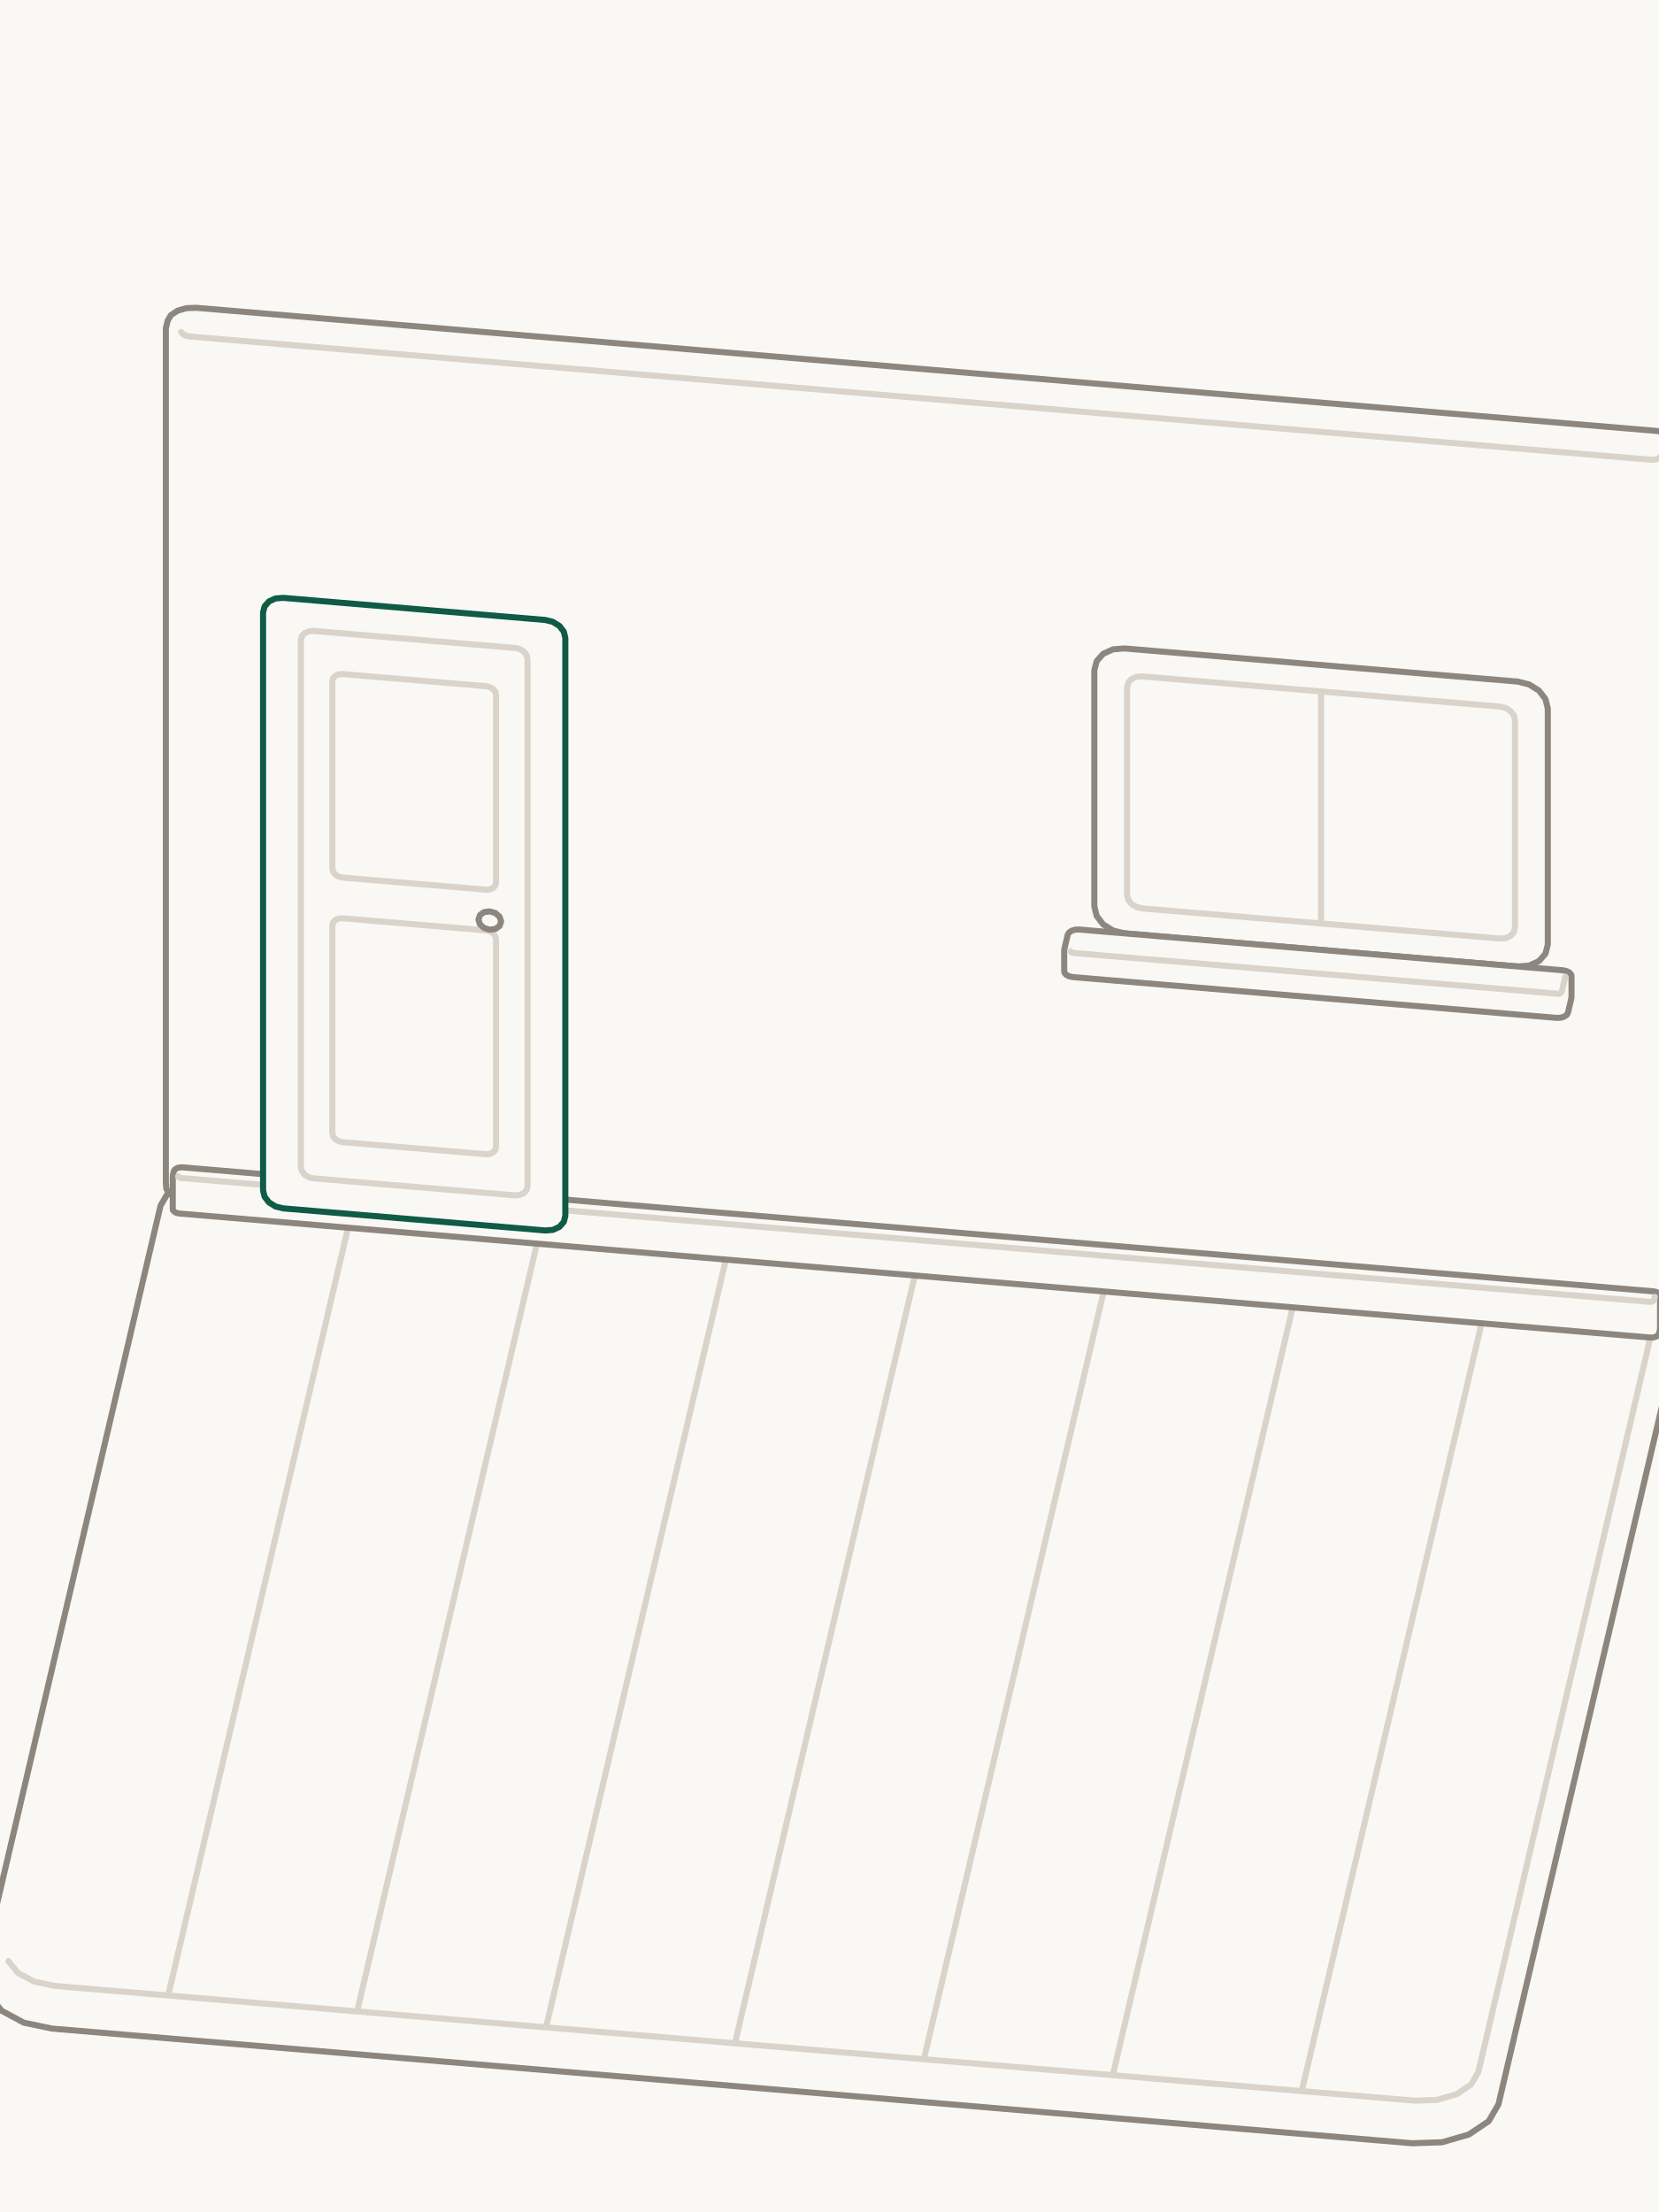
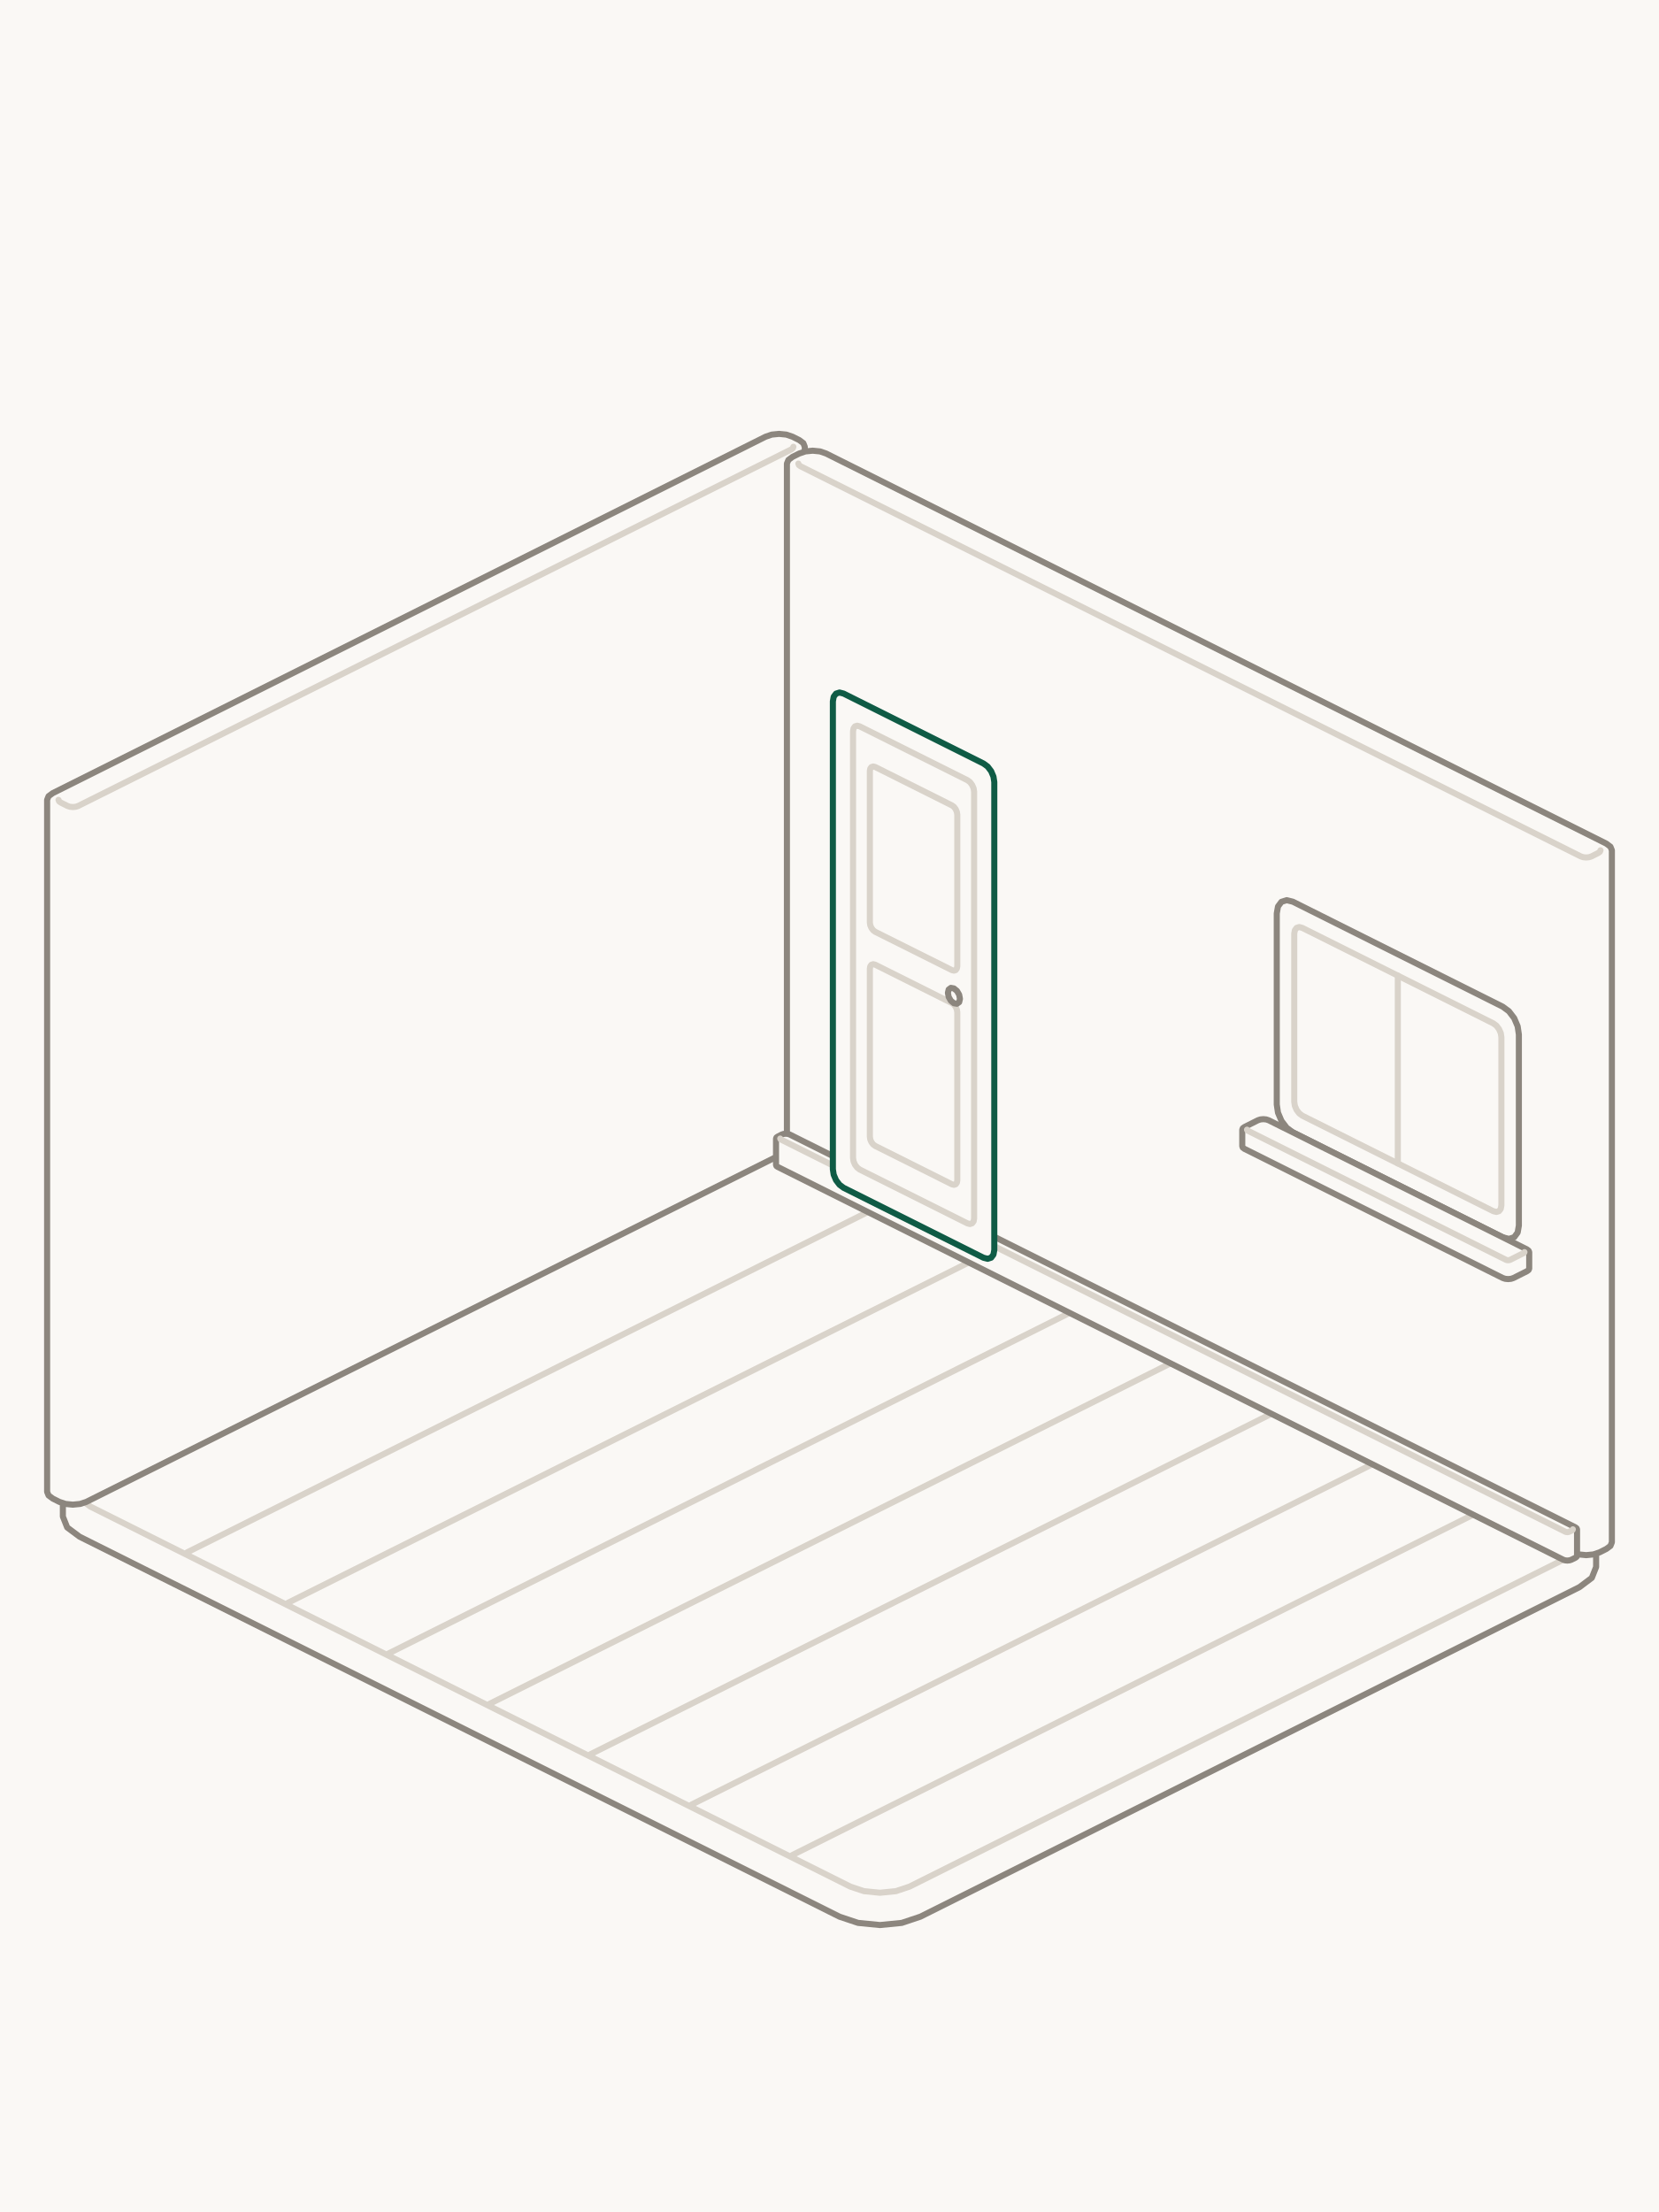
<svg xmlns="http://www.w3.org/2000/svg" viewBox="0 0 300 400" width="300" height="400">
  <rect width="300" height="400" fill="#FAF8F5" />
  <g stroke-width="1.1" stroke-linejoin="round" stroke-linecap="round">
-     <path d="M-2.34 351.96L29.03 218.03L30.8 214.98L34.39 212.57L39.24 211.17L44.61 210.99L290.6 231.73L295.68 232.79L299.7 234.95L302.04 237.86L302.34 241.08L302.34 246.6L270.97 380.53L269.2 383.58L265.61 385.99L260.76 387.39L255.39 387.57L9.4 366.83L4.32 365.77L0.3 363.61L-2.04 360.7L-2.34 357.48Z" fill="#FAF8F5" stroke="#8C867E" />
-     <path d="M298.7 240.77L267.33 374.7L266.03 376.93L263.4 378.7L259.84 379.73L255.9 379.87L9.92 359.12L6.19 358.34L3.24 356.76L1.53 354.63" fill="none" stroke="#D9D3CA" />
-     <path d="M62.94 222.01L30.54 360.31M97.1 224.89L64.71 363.19M131.26 227.77L98.87 366.07M165.43 230.65L133.03 368.95M199.59 233.53L167.2 371.83M233.76 236.41L201.36 374.71M267.92 239.29L235.53 377.59" fill="none" stroke="#D9D3CA" />
-     <path d="M29.99 59.37L30.31 58.01L30.9 56.99L32.1 56.19L33.71 55.72L35.5 55.66L299.71 77.94L301.4 78.29L302.74 79.01L303.52 79.98L303.62 81.06L303.62 235.62L303.3 236.98L302.71 238L301.52 238.8L299.9 239.27L298.11 239.33L33.9 217.05L32.21 216.7L30.87 215.98L30.09 215.01L29.99 213.93Z" fill="#FAF8F5" stroke="#8C867E" />
-     <path d="M300.89 80.82L300.57 82.19L300.33 82.6L299.85 82.92L299.21 83.11L298.49 83.13L34.29 60.85L33.61 60.71L33.07 60.42L32.76 60.04" fill="none" stroke="#D9D3CA" />
-     <path d="M31.24 212.61L31.43 211.79L31.61 211.49L31.97 211.25L32.45 211.11L32.99 211.09L299.02 233.52L299.53 233.63L299.93 233.84L300.16 234.13L300.19 234.45L300.19 240.34L300 241.16L299.82 241.47L299.46 241.71L298.98 241.85L298.44 241.87L32.42 219.44L31.91 219.33L31.51 219.11L31.27 218.82L31.24 218.5Z" fill="#FAF8F5" stroke="#8C867E" />
-     <path d="M299.25 234.51L299.12 235.06L299.03 235.21L298.85 235.33L298.61 235.4L298.34 235.41L32.77 213.02L32.52 212.97L32.32 212.86L32.2 212.71" fill="none" stroke="#D9D3CA" />
-     <path d="M102.23 115.36L101.95 114.21L101.16 113.19L99.98 112.45L98.59 112.11L51.21 108.11L49.82 108.22L48.64 108.76L47.85 109.65L47.57 110.75L47.57 215.26L47.85 216.41L48.64 217.43L49.82 218.17L51.21 218.51L98.59 222.51L99.98 222.4L101.16 221.86L101.95 220.97L102.23 219.87Z" fill="#FAF8F5" stroke="#0F5B45" />
-     <path d="M95.4 119.2L95.23 118.48L94.73 117.84L93.99 117.38L93.12 117.17L56.68 114.09L55.81 114.16L55.07 114.5L54.58 115.05L54.4 115.74L54.4 211.05L54.58 211.77L55.07 212.41L55.81 212.87L56.68 213.08L93.12 216.16L93.99 216.09L94.73 215.75L95.23 215.2L95.4 214.51Z" fill="none" stroke="#D9D3CA" />
-     <path d="M89.7 125.71L89.57 125.13L89.17 124.62L88.58 124.25L87.88 124.08L61.92 121.89L61.22 121.95L60.63 122.22L60.23 122.66L60.1 123.21L60.1 157.07L60.23 157.64L60.63 158.15L61.22 158.52L61.92 158.69L87.88 160.88L88.58 160.83L89.17 160.56L89.57 160.12L89.7 159.57Z" fill="none" stroke="#D9D3CA" />
-     <path d="M89.7 169.87L89.57 169.29L89.17 168.78L88.58 168.41L87.88 168.24L61.92 166.05L61.22 166.11L60.63 166.38L60.23 166.82L60.1 167.37L60.1 204.91L60.23 205.48L60.63 205.99L61.22 206.36L61.92 206.53L87.88 208.72L88.58 208.67L89.17 208.4L89.57 207.96L89.7 207.41Z" fill="none" stroke="#D9D3CA" />
-     <path d="M90.62 166.63L90.34 165.78L89.59 165.11L88.57 164.81L87.54 164.94L86.79 165.48L86.52 166.29L86.79 167.14L87.54 167.81L88.57 168.12L89.59 167.98L90.34 167.44Z" fill="#FAF8F5" stroke="#8C867E" />
-     <path d="M279.89 128.13L279.47 126.41L278.28 124.87L276.51 123.77L274.42 123.25L203.36 117.26L201.27 117.42L199.49 118.23L198.31 119.56L197.89 121.22L197.89 163.9L198.31 165.63L199.49 167.16L201.27 168.27L203.36 168.78L274.42 174.77L276.51 174.61L278.28 173.81L279.47 172.47L279.89 170.82Z" fill="#FAF8F5" stroke="#8C867E" />
-     <path d="M273.96 130.21L273.76 129.34L273.16 128.58L272.28 128.02L271.23 127.77L206.55 122.31L205.5 122.39L204.61 122.8L204.02 123.46L203.81 124.29L203.81 161.83L204.02 162.69L204.61 163.46L205.5 164.01L206.55 164.27L271.23 169.72L272.28 169.64L273.16 169.24L273.76 168.57L273.96 167.74Z" fill="none" stroke="#D9D3CA" />
-     <path d="M238.89 166.99L238.89 125.04" fill="none" stroke="#D9D3CA" />
-     <path d="M192.44 171.76L193.08 169.03L193.32 168.62L193.79 168.3L194.44 168.11L195.16 168.09L282.62 175.46L283.3 175.61L283.83 175.89L284.14 176.28L284.18 176.71L284.18 180.39L283.54 183.12L283.31 183.53L282.83 183.85L282.18 184.04L281.47 184.06L194.01 176.69L193.33 176.55L192.79 176.26L192.48 175.87L192.44 175.44Z" fill="#FAF8F5" stroke="#8C867E" />
-     <path d="M283.05 176.62L282.41 179.35L282.32 179.5L282.14 179.62L281.9 179.69L281.63 179.7L194.17 172.33L193.91 172.27L193.71 172.17L193.59 172.02" fill="none" stroke="#D9D3CA" />
+     <path d="M11.37 269.77L12.15 267.79L14.39 266.12L133.58 206.52L136.93 205.4L140.88 205.01L144.83 205.4L148.18 206.52L285.61 275.24L287.85 276.91L288.63 278.89L288.63 283.36L287.85 285.33L285.61 287.01L166.42 346.6L163.07 347.72L159.12 348.11L155.17 347.72L151.82 346.6L14.39 277.88L12.15 276.21L11.37 274.24Z" fill="#FAF8F5" stroke="#8C867E" />
+     <path d="M285.88 278.89L285.3 280.34L283.66 281.56L164.47 341.16L162.02 341.98L159.12 342.27L156.23 341.98L153.77 341.16L16.34 272.44L14.7 271.21L14.12 269.77" fill="none" stroke="#D9D3CA" />
+     <path d="M156.93 219.17L33.85 280.71M175.18 228.29L52.09 289.83M193.42 237.41L70.34 298.96M211.66 246.54L88.58 308.08M229.91 255.66L106.82 317.2M248.15 264.78L125.07 326.32M266.39 273.9L143.31 335.44" fill="none" stroke="#D9D3CA" />
+     <path d="M8.52 144.64L8.78 143.98L9.53 143.43L138.45 78.97L139.56 78.59L140.88 78.46L142.19 78.59L143.31 78.97L144.53 79.58L145.27 80.13L145.53 80.79L145.53 205.91L145.27 206.57L144.53 207.13L15.61 271.59L14.49 271.96L13.17 272.09L11.86 271.96L10.74 271.59L9.53 270.98L8.78 270.42L8.52 269.77Z" fill="#FAF8F5" stroke="#8C867E" />
+     <path d="M143.47 80.79L143.37 81.05L143.07 81.28L14.15 145.74L13.7 145.89L13.17 145.94L12.65 145.89L12.2 145.74L10.99 145.13L10.69 144.91L10.58 144.64" fill="none" stroke="#D9D3CA" />
+     <path d="M142.3 83.83L142.57 83.17L143.31 82.62L144.53 82.01L145.64 81.63L146.96 81.5L148.28 81.63L149.39 82.01L290.47 152.55L291.22 153.11L291.48 153.76L291.48 278.89L291.22 279.55L290.47 280.1L289.26 280.71L288.14 281.09L286.83 281.22L285.51 281.09L284.39 280.71L143.31 210.17L142.57 209.61L142.3 208.96Z" fill="#FAF8F5" stroke="#8C867E" />
+     <path d="M289.42 153.76L289.31 154.03L289.01 154.25L287.8 154.86L287.35 155.01L286.83 155.06L286.3 155.01L285.85 154.86L144.77 84.32L144.47 84.1L144.37 83.83" fill="none" stroke="#D9D3CA" />
+     <path d="M140.33 205.89L140.41 205.69L140.64 205.53L141.36 205.16L141.7 205.05L142.09 205.01L142.49 205.05L142.82 205.16L284.88 276.19L285.1 276.36L285.18 276.55L285.18 281.32L285.1 281.52L284.88 281.69L284.15 282.05L283.81 282.16L283.42 282.2L283.02 282.16L282.69 282.05L140.64 211.02L140.41 210.86L140.33 210.66Z" fill="#FAF8F5" stroke="#8C867E" />
+     <path d="M284.42 276.55L284.38 276.65L284.27 276.74L283.78 276.98L283.62 277.04L283.42 277.06L283.22 277.04L283.05 276.98L141.24 206.07L141.13 205.99L141.09 205.89" fill="none" stroke="#D9D3CA" />
+     <path d="M179.8 141.42L179.65 140.44L179.23 139.45L178.6 138.62L177.85 138.07L152.55 125.42L151.81 125.23L151.18 125.43L150.76 125.99L150.61 126.83L150.61 211.44L150.76 212.42L151.18 213.41L151.81 214.24L152.55 214.79L177.85 227.44L178.6 227.63L179.23 227.43L179.65 226.87L179.8 226.03Z" fill="#FAF8F5" stroke="#0F5B45" />
+     <path d="M176.15 143.17L176.06 142.56L175.79 141.94L175.4 141.42L174.93 141.08L155.47 131.35L155.01 131.23L154.61 131.35L154.35 131.71L154.26 132.23L154.26 209.39L154.35 210L154.61 210.62L155.01 211.14L155.47 211.49L174.93 221.22L175.4 221.34L175.79 221.21L176.06 220.86L176.15 220.33Z" fill="none" stroke="#D9D3CA" />
+     <path d="M173.11 147.32L173.03 146.82L172.82 146.33L172.51 145.91L172.14 145.64L158.27 138.7L157.9 138.61L157.58 138.71L157.37 138.99L157.3 139.41L157.3 166.82L157.37 167.31L157.58 167.8L157.9 168.22L158.27 168.5L172.14 175.43L172.51 175.52L172.82 175.42L173.03 175.14L173.11 174.72Z" fill="none" stroke="#D9D3CA" />
+     <path d="M173.11 183.06L173.03 182.57L172.82 182.08L172.51 181.66L172.14 181.39L158.27 174.45L157.9 174.36L157.58 174.46L157.37 174.74L157.3 175.16L157.3 205.55L157.37 206.04L157.58 206.53L157.9 206.95L158.27 207.22L172.14 214.16L172.51 214.25L172.82 214.15L173.03 213.87L173.11 213.45Z" fill="none" stroke="#D9D3CA" />
+     <path d="M173.59 180.63L173.45 179.88L173.05 179.19L172.5 178.74L171.95 178.64L171.55 178.94L171.41 179.53L171.55 180.28L171.95 180.97L172.5 181.42L173.05 181.51L173.45 181.22Z" fill="#FAF8F5" stroke="#8C867E" />
+     <path d="M274.66 187.07L274.44 185.59L273.81 184.11L272.86 182.87L271.74 182.04L233.8 163.06L232.68 162.78L231.73 163.08L231.1 163.92L230.88 165.18L230.88 199.74L231.1 201.21L231.73 202.69L232.68 203.94L233.8 204.77L271.74 223.74L272.86 224.03L273.81 223.73L274.44 222.88L274.66 221.63Z" fill="#FAF8F5" stroke="#8C867E" />
+     <path d="M271.5 187.57L271.39 186.83L271.07 186.1L270.6 185.47L270.04 185.06L235.5 167.79L234.94 167.64L234.47 167.79L234.15 168.22L234.04 168.84L234.04 199.23L234.15 199.97L234.47 200.71L234.94 201.33L235.5 201.75L270.04 219.02L270.6 219.16L271.07 219.01L271.39 218.59L271.5 217.96Z" fill="none" stroke="#D9D3CA" />
+     <path d="M252.77 210.38L252.77 176.42" fill="none" stroke="#D9D3CA" />
+     <path d="M224.64 204.28L224.74 204.02L225.04 203.8L227.47 202.58L227.92 202.43L228.45 202.38L228.97 202.43L229.42 202.58L276.12 225.93L276.42 226.16L276.53 226.42L276.53 229.4L276.42 229.66L276.12 229.88L273.69 231.1L273.24 231.25L272.72 231.3L272.19 231.25L271.74 231.1L225.04 207.75L224.74 207.53L224.64 207.26Z" fill="#FAF8F5" stroke="#8C867E" />
+     <path d="M275.67 226.42L275.63 226.52L275.51 226.6L273.08 227.82L272.91 227.87L272.72 227.89L272.52 227.87L272.35 227.82L225.65 204.47L225.54 204.38L225.5 204.28" fill="none" stroke="#D9D3CA" />
  </g>
</svg>
